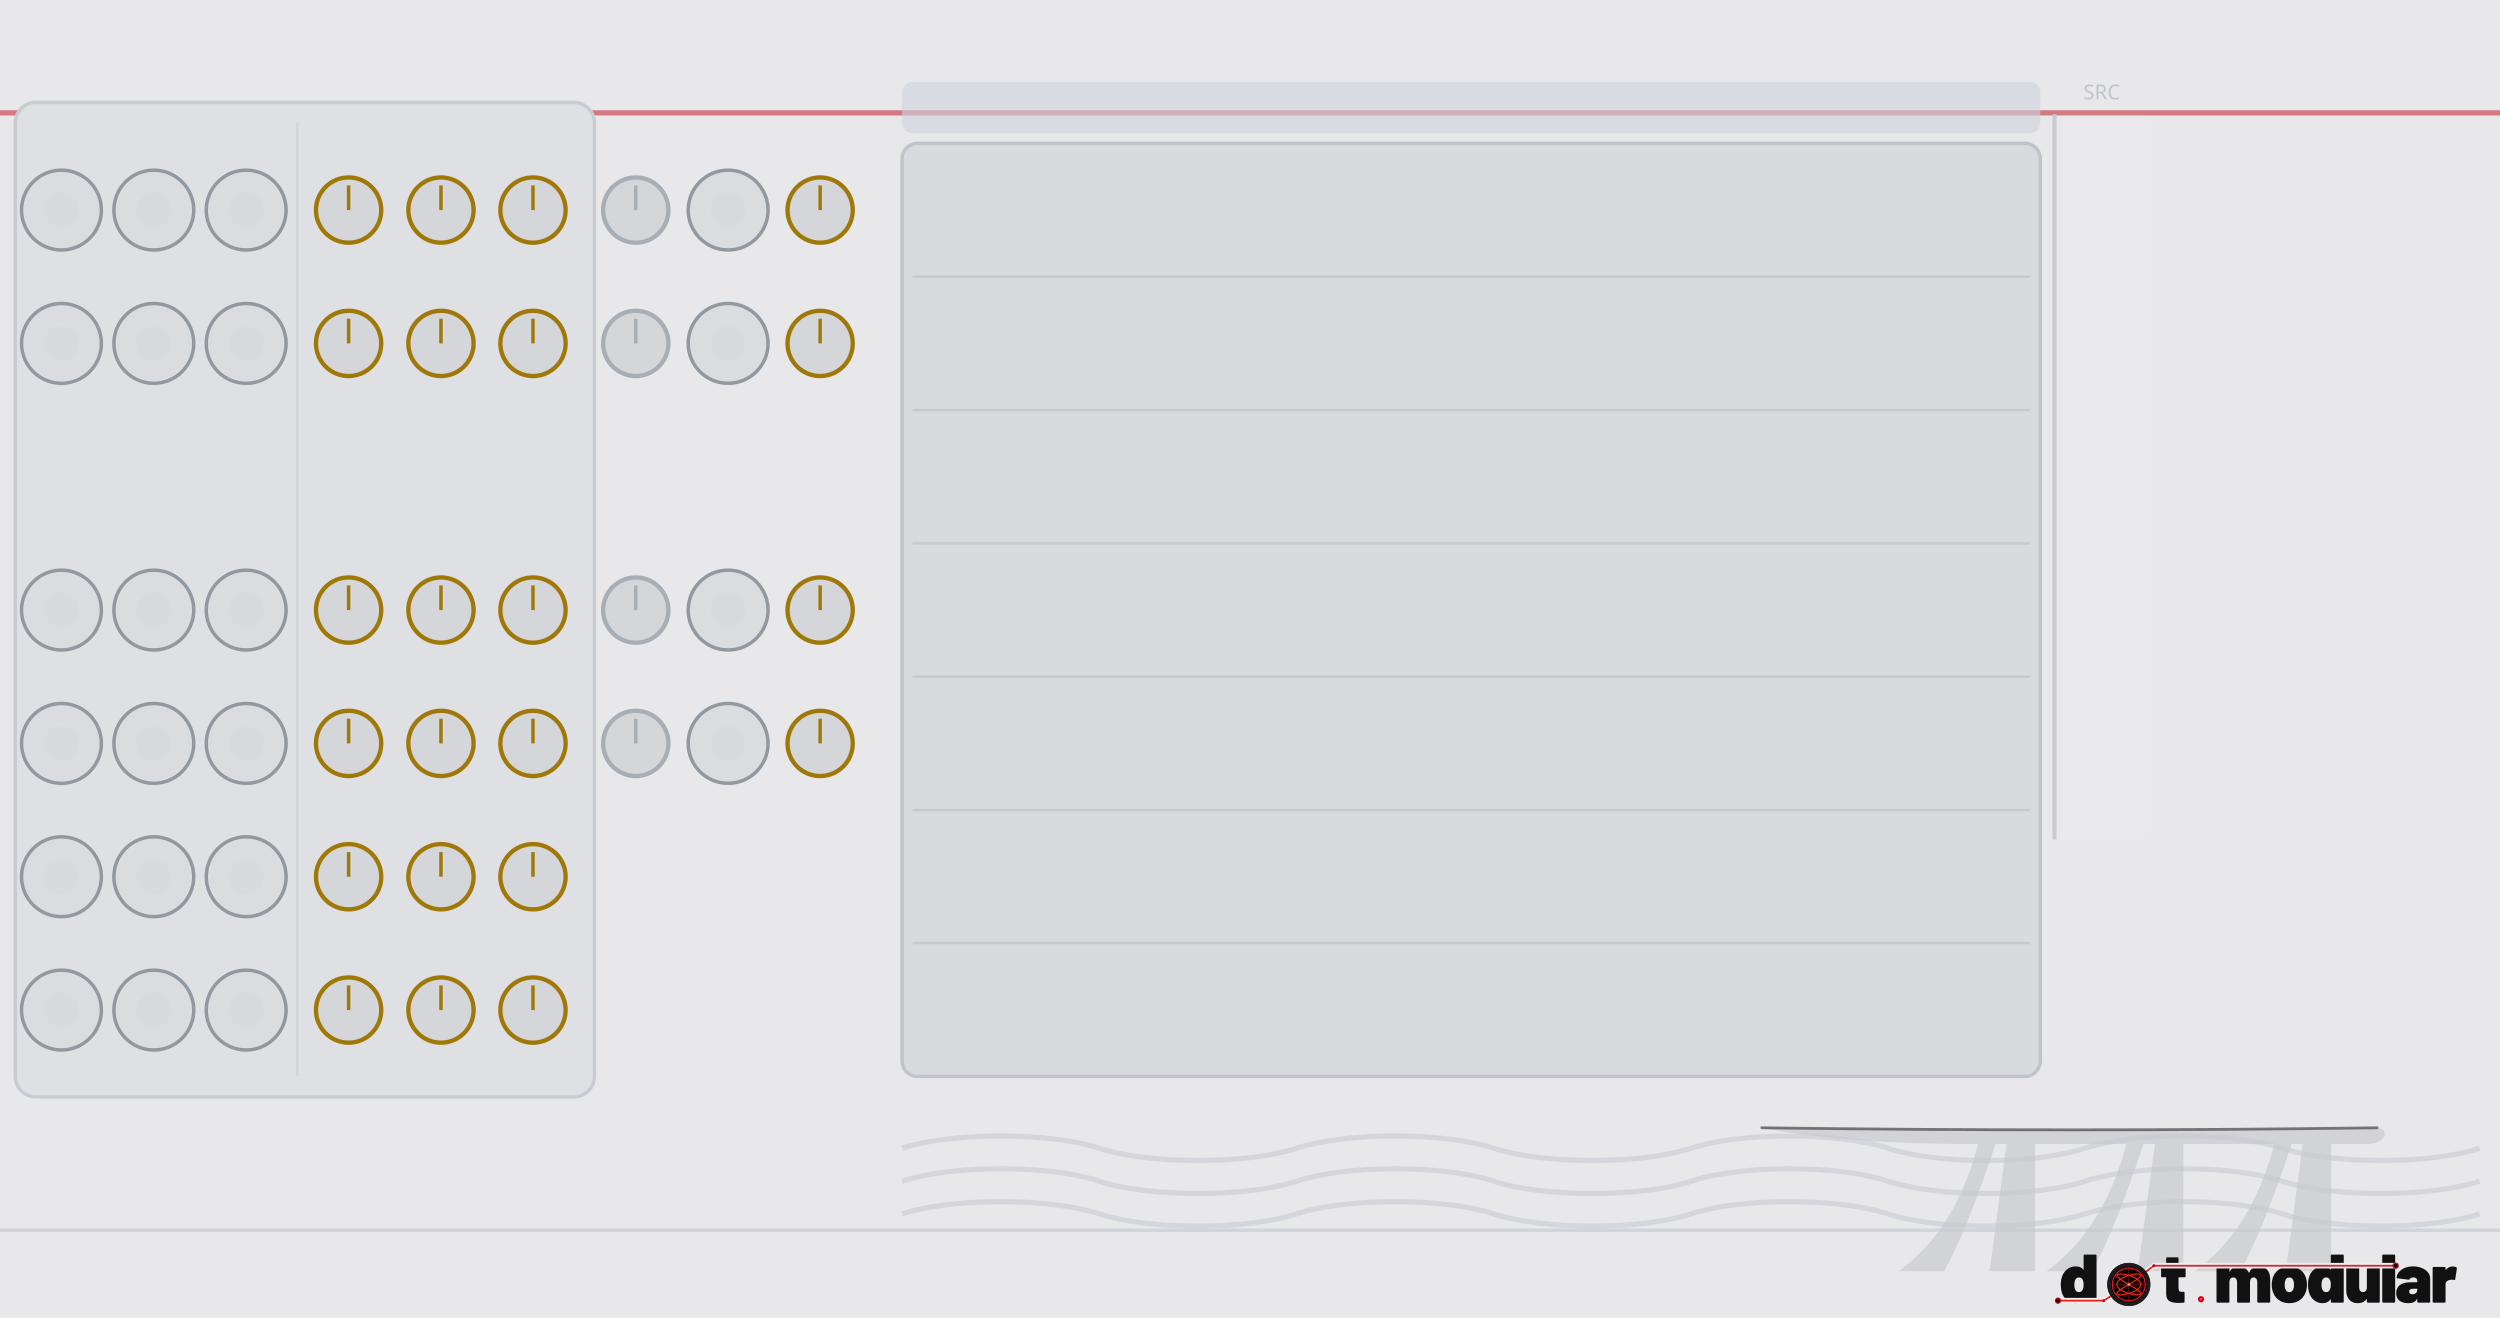
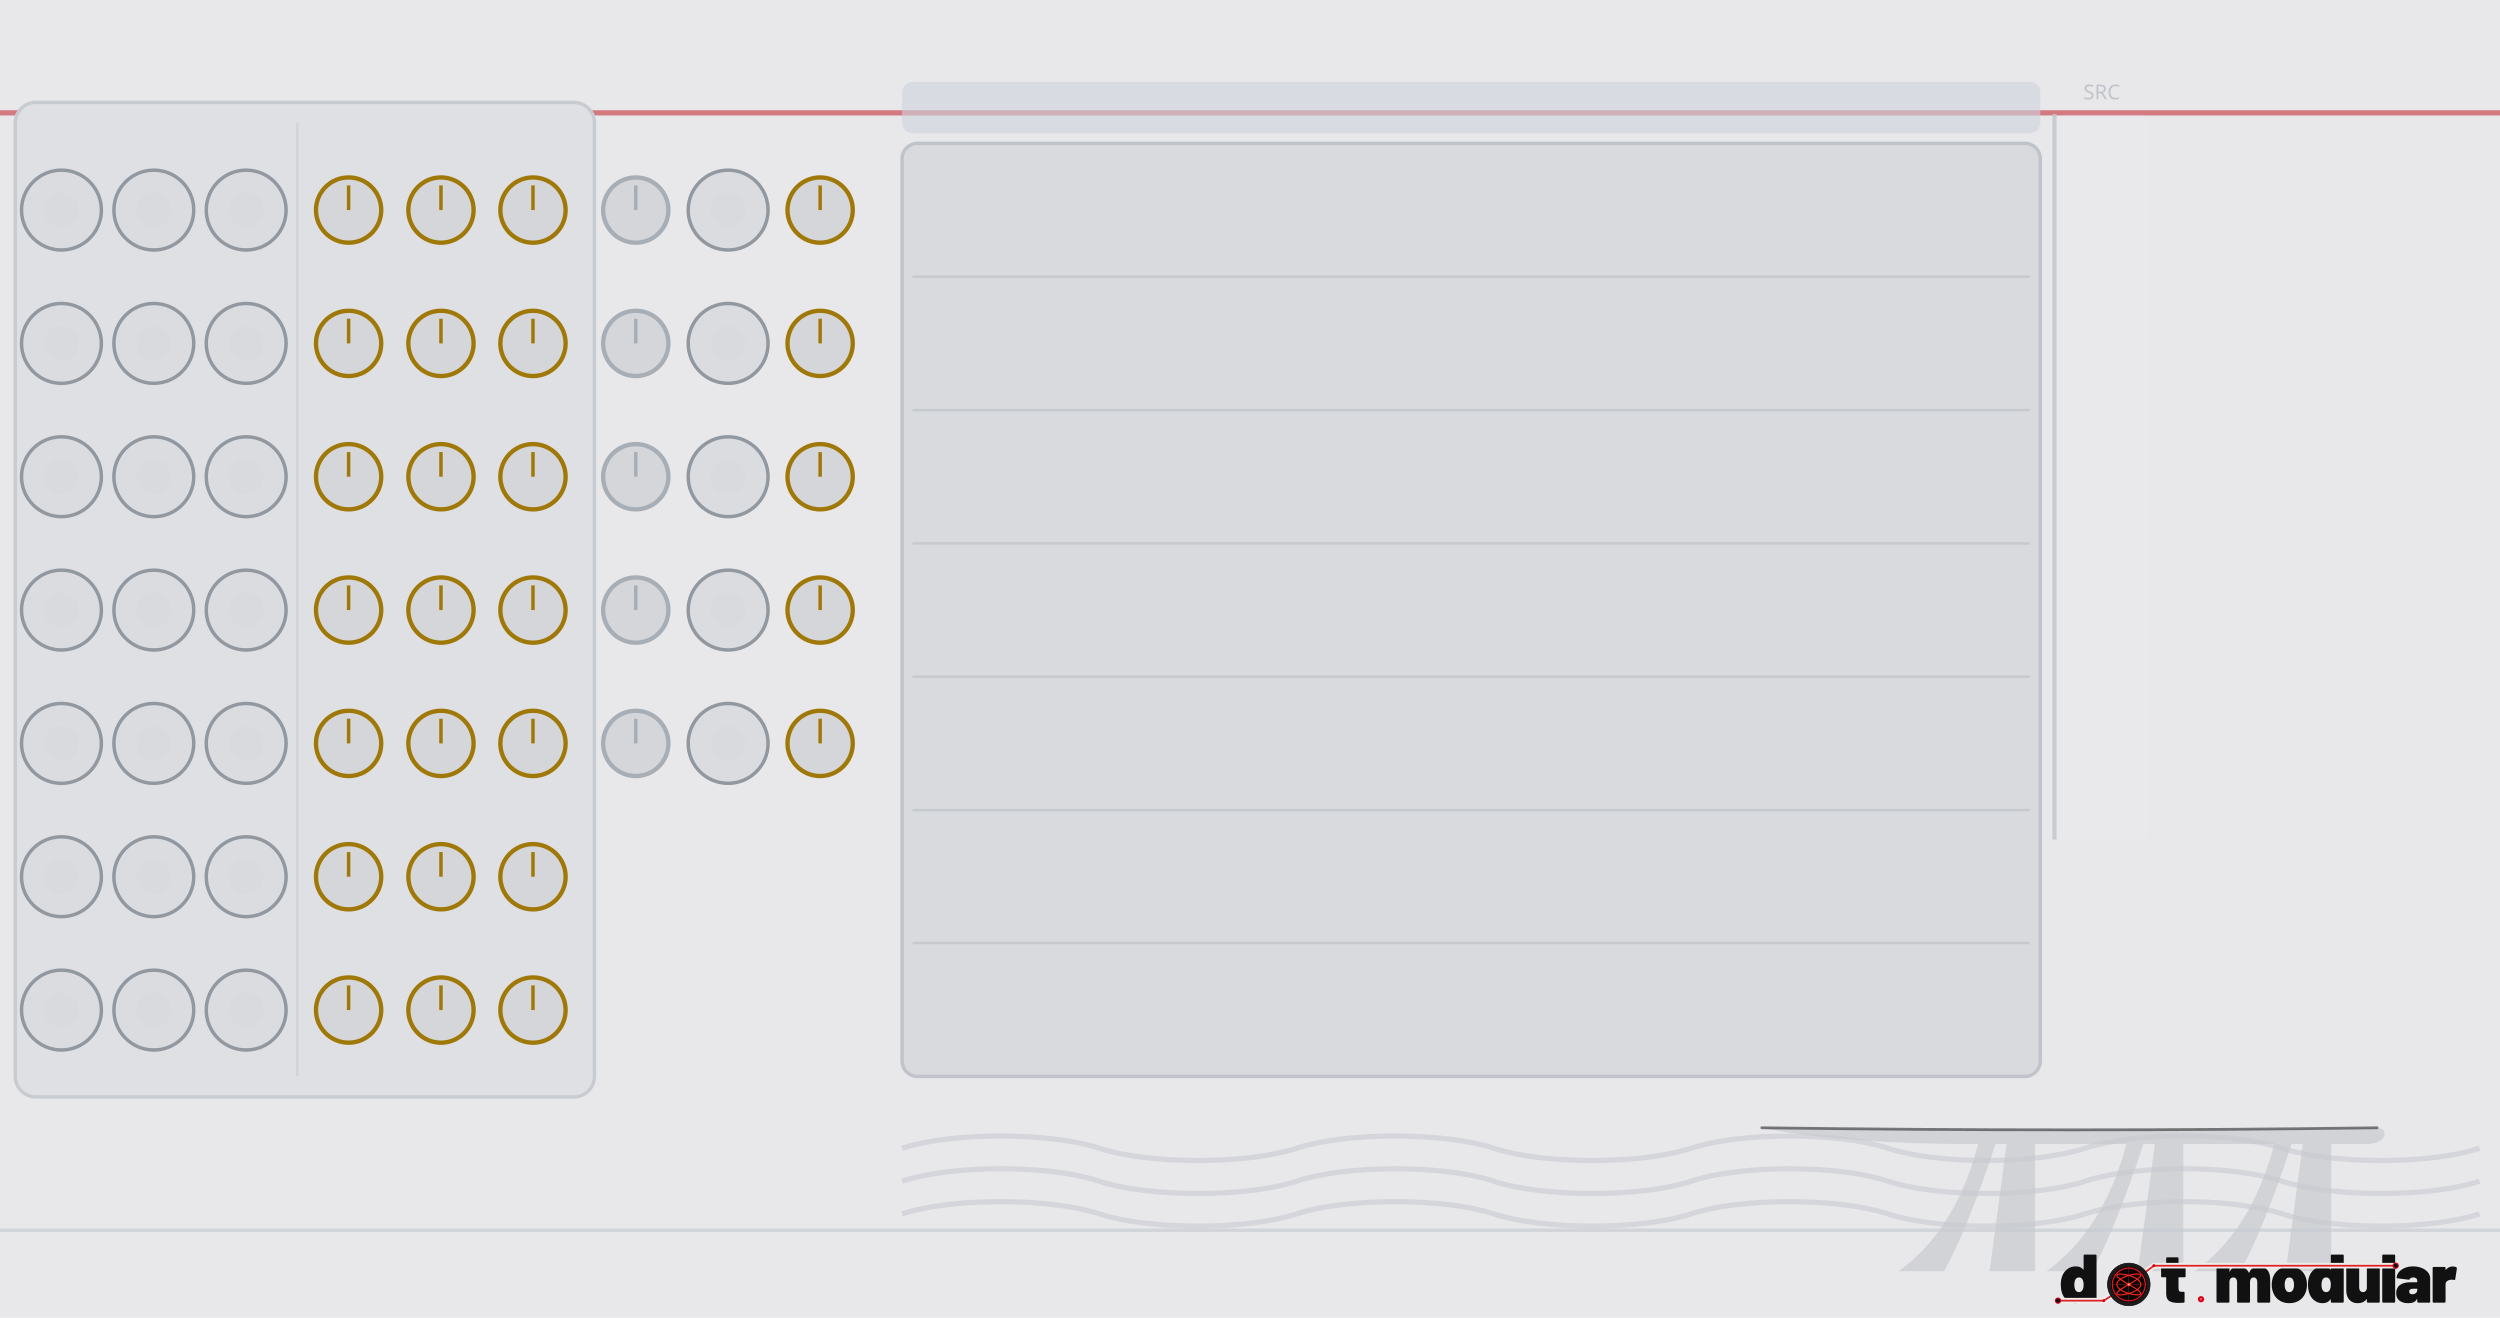
<svg xmlns="http://www.w3.org/2000/svg" width="720.0" height="379.43" viewBox="0 0 720.0 379.43">
  <g>
    <rect width="720.0" height="379.43" fill="#e8e8ea" />
    <path d="M 546.8 366.1 Q 563.2 354.3 569.7 329.5 L 574.7 329.5 Q 566.5 354.3 559.9 366.1 Z" fill="#cdcfd4" fill-opacity="0.85" />
    <path d="M 589.4 366.1 Q 605.8 354.3 612.4 329.5 L 617.3 329.5 Q 609.1 354.3 602.5 366.1 Z" fill="#cdcfd4" fill-opacity="0.85" />
    <path d="M 632.1 366.1 Q 648.5 354.3 655.0 329.5 L 660.0 329.5 Q 651.8 354.3 645.2 366.1 Z" fill="#cdcfd4" fill-opacity="0.85" />
    <polygon points="573.0,366.1 577.9,329.5 586.1,329.5 586.1,366.1" fill="#cdcfd4" fill-opacity="0.85" />
    <polygon points="615.7,366.1 620.6,329.5 628.8,329.5 628.8,366.1" fill="#cdcfd4" fill-opacity="0.85" />
    <polygon points="658.3,366.1 663.2,329.5 671.4,329.5 671.4,366.1" fill="#cdcfd4" fill-opacity="0.85" />
    <path d="M 507.4 324.8 Q 597.6 326.0 684.6 324.8 C 687.9 324.8 687.9 329.5 681.3 329.5 L 569.7 329.5 Q 530.4 329.5 507.4 324.8 Z" fill="#cdcfd4" fill-opacity="0.85" />
    <path d="M 507.4 324.8 Q 597.6 326.0 684.6 324.8" fill="none" stroke="#2a2a2e" stroke-width="0.8" stroke-opacity="0.595" stroke-linecap="round" />
    <path d="M 259.8 330.7 C 274.0 326.0 302.4 326.0 316.6 330.7 C 330.8 335.4 359.2 335.4 373.4 330.7 C 387.6 326.0 416.0 326.0 430.2 330.7 C 444.4 335.4 472.8 335.4 487.0 330.7 C 501.2 326.0 529.6 326.0 543.7 330.7 C 557.9 335.4 586.3 335.4 600.5 330.7 C 614.7 326.0 643.1 326.0 657.3 330.7 C 671.5 335.4 699.9 335.4 714.1 330.7 " fill="none" stroke="#c8cad0" stroke-width="1.5" stroke-opacity="0.6" />
    <path d="M 259.8 340.2 C 274.0 335.4 302.4 335.4 316.6 340.2 C 330.8 344.9 359.2 344.9 373.4 340.2 C 387.6 335.4 416.0 335.4 430.2 340.2 C 444.4 344.9 472.8 344.9 487.0 340.2 C 501.2 335.4 529.6 335.4 543.7 340.2 C 557.9 344.9 586.3 344.9 600.5 340.2 C 614.7 335.4 643.1 335.4 657.3 340.2 C 671.5 344.9 699.9 344.9 714.1 340.2 " fill="none" stroke="#c8cad0" stroke-width="1.5" stroke-opacity="0.6" />
    <path d="M 259.8 349.6 C 274.0 344.9 302.4 344.9 316.6 349.6 C 330.8 354.3 359.2 354.3 373.4 349.6 C 387.6 344.9 416.0 344.9 430.2 349.6 C 444.4 354.3 472.8 354.3 487.0 349.6 C 501.2 344.9 529.6 344.9 543.7 349.6 C 557.9 354.3 586.3 354.3 600.5 349.6 C 614.7 344.9 643.1 344.9 657.3 349.6 C 671.5 354.3 699.9 354.3 714.1 349.6 " fill="none" stroke="#c8cad0" stroke-width="1.5" stroke-opacity="0.6" />
    <line x1="0" y1="32.5" x2="720.0" y2="32.5" stroke="#c0202a" stroke-width="1.5" stroke-opacity="0.55" />
    <line x1="0" y1="354.3" x2="720.0" y2="354.3" stroke="#c8ccd2" stroke-width="1" stroke-opacity="0.7" />
    <rect x="4.4" y="29.5" width="166.8" height="286.4" rx="5.9" fill="#dfe0e3" stroke="#c8ccd2" stroke-width="1" />
    <line x1="85.6" y1="35.4" x2="85.6" y2="310.0" stroke="#c8ccd2" stroke-width="0.75" stroke-opacity="0.6" />
    <rect x="259.8" y="23.6" width="327.8" height="14.8" rx="3.0" fill="#cdd4dc" fill-opacity="0.6" />
    <rect x="259.8" y="41.3" width="327.8" height="268.7" rx="4.4" fill="#d8dade" stroke="#c0c4ca" stroke-width="1" />
    <line x1="262.8" y1="79.7" x2="584.6" y2="79.7" stroke="#c0c4ca" stroke-width="0.75" stroke-opacity="0.7" />
    <line x1="262.8" y1="118.1" x2="584.6" y2="118.1" stroke="#c0c4ca" stroke-width="0.75" stroke-opacity="0.7" />
    <line x1="262.8" y1="156.5" x2="584.6" y2="156.5" stroke="#c0c4ca" stroke-width="0.75" stroke-opacity="0.7" />
    <line x1="262.8" y1="194.9" x2="584.6" y2="194.9" stroke="#c0c4ca" stroke-width="0.75" stroke-opacity="0.7" />
    <line x1="262.8" y1="233.3" x2="584.6" y2="233.3" stroke="#c0c4ca" stroke-width="0.75" stroke-opacity="0.7" />
    <line x1="262.8" y1="271.6" x2="584.6" y2="271.6" stroke="#c0c4ca" stroke-width="0.75" stroke-opacity="0.7" />
    <rect x="591.5" y="32.8" width="27.7" height="209.1" rx="3.0" fill="#ffffff" fill-opacity="0.05" />
    <line x1="591.7" y1="32.8" x2="591.7" y2="241.8" stroke="#c0c4ca" stroke-width="1.2" stroke-opacity="0.8" />
    <text x="605.3" y="28.6" font-family="sans-serif" font-size="5.9" fill="#c0c4ca" text-anchor="middle">SRC</text>
  </g>
  <g>
    <g transform="translate(590.55,360.24) scale(0.17977) translate(-26.00,-65.00)">
      <g transform="translate(40.00,148.00) scale(0.11,-0.11)">
        <path d="M370 700H528Q535 700 539.0 696.0Q543 692 543 685V15Q543 8 539.0 4.0Q535 0 528 0H370Q363 0 359.0 4.0Q355 8 355 15V45Q355 48 353.0 49.0Q351 50 349 47Q312 -8 233 -8Q166 -8 112.5 34.5Q59 77 37 150Q22 200 22 262Q22 334 44 390Q68 451 119.0 489.5Q170 528 241 528Q314 528 349 482Q351 480 353.0 480.5Q355 481 355 484V685Q355 692 359.0 696.0Q363 700 370 700ZM355 259Q355 307 339 336Q321 367 287 367Q251 367 234 334Q219 306 219 259Q219 214 234 186Q252 153 287 153Q322 153 340 187Q355 216 355 259Z" fill="#111111" />
      </g>
      <g transform="translate(201.37,148.00) scale(0.11,-0.11)">
        <path d="M358 370H275Q270 370 270 365V208Q270 158 306 158H343Q350 158 354.0 154.0Q358 150 358 143V15Q358 1 343 -1Q304 -4 268 -4Q177 -4 134.0 24.0Q91 52 90 130V365Q90 370 85 370H31Q24 370 20.0 374.0Q16 378 16 385V505Q16 512 20.0 516.0Q24 520 31 520H85Q90 520 90 525V645Q90 652 94.0 656.0Q98 660 105 660H255Q262 660 266.0 656.0Q270 652 270 645V525Q270 520 275 520H358Q365 520 369.0 516.0Q373 512 373 505V385Q373 378 369.0 374.0Q365 370 358 370Z" fill="#111111" />
      </g>
      <g transform="translate(288.27,148.00) scale(0.11,-0.11)">
        <path d="M815 341V15Q815 8 811.0 4.0Q807 0 800 0H642Q635 0 631.0 4.0Q627 8 627 15V300Q627 330 612.5 348.5Q598 367 575 367Q551 367 536.0 348.5Q521 330 521 300V15Q521 8 517.0 4.0Q513 0 506 0H348Q341 0 337.0 4.0Q333 8 333 15V300Q333 330 317.5 348.5Q302 367 277 367Q255 367 240.5 353.5Q226 340 222 317Q221 315 221 311V15Q221 8 217.0 4.0Q213 0 206 0H48Q41 0 37.0 4.0Q33 8 33 15V505Q33 512 37.0 516.0Q41 520 48 520H206Q213 520 217.0 516.0Q221 512 221 505V455Q221 451 223.0 451.0Q225 451 227 454Q265 528 355 528Q406 528 444.5 504.5Q483 481 503 437Q506 432 509 438Q529 483 564.5 505.5Q600 528 648 528Q727 528 771.0 479.0Q815 430 815 341Z" fill="#111111" />
      </g>
      <g transform="translate(377.92,148.00) scale(0.11,-0.11)">
        <path d="M32 181Q22 217 22 261Q22 310 34 350Q58 433 122.5 480.5Q187 528 280 528Q373 528 436.5 480.5Q500 433 524 352Q536 310 536 263Q536 225 528 187Q507 97 441.5 44.5Q376 -8 279 -8Q184 -8 118.5 43.0Q53 94 32 181ZM343 217Q347 236 347 262Q347 285 342 308Q327 367 279 367Q229 367 216 308Q211 291 211 262Q211 236 215 217Q230 153 279 153Q305 153 321.0 170.5Q337 188 343 217Z" fill="#111111" />
      </g>
      <g transform="translate(436.00,148.00) scale(0.11,-0.11)">
        <path d="M370 700H528Q535 700 539.0 696.0Q543 692 543 685V15Q543 8 539.0 4.0Q535 0 528 0H370Q363 0 359.0 4.0Q355 8 355 15V45Q355 48 353.0 49.0Q351 50 349 47Q312 -8 233 -8Q166 -8 112.5 34.5Q59 77 37 150Q22 200 22 262Q22 334 44 390Q68 451 119.0 489.5Q170 528 241 528Q314 528 349 482Q351 480 353.0 480.5Q355 481 355 484V685Q355 692 359.0 696.0Q363 700 370 700ZM355 259Q355 307 339 336Q321 367 287 367Q251 367 234 334Q219 306 219 259Q219 214 234 186Q252 153 287 153Q322 153 340 187Q355 216 355 259Z" fill="#111111" />
      </g>
      <g transform="translate(496.39,148.00) scale(0.11,-0.11)">
        <path d="M346 520H504Q511 520 515.0 516.0Q519 512 519 505V15Q519 8 515.0 4.0Q511 0 504 0H346Q339 0 335.0 4.0Q331 8 331 15V48Q331 51 329.0 52.0Q327 53 325 50Q284 -8 197 -8Q121 -8 76.0 41.5Q31 91 31 179V505Q31 512 35.0 516.0Q39 520 46 520H204Q211 520 215.0 516.0Q219 512 219 505V220Q219 190 234.5 171.5Q250 153 275 153Q297 153 311.5 166.5Q326 180 330 203Q331 205 331 209V505Q331 512 335.0 516.0Q339 520 346 520Z" fill="#111111" />
      </g>
      <g transform="translate(553.81,148.00) scale(0.11,-0.11)">
        <path d="M33 15V685Q33 692 37.0 696.0Q41 700 48 700H206Q213 700 217.0 696.0Q221 692 221 685V15Q221 8 217.0 4.0Q213 0 206 0H48Q41 0 37.0 4.0Q33 8 33 15Z" fill="#111111" />
      </g>
      <g transform="translate(578.45,148.00) scale(0.11,-0.11)">
        <path d="M507 355V15Q507 8 503.0 4.0Q499 0 492 0H334Q327 0 323.0 4.0Q319 8 319 15V50Q319 54 317.5 54.5Q316 55 314 52Q297 21 267.0 6.5Q237 -8 188 -8Q106 -8 59.0 29.5Q12 67 12 139Q12 215 65.5 256.0Q119 297 221 297H314Q319 297 319 302V320Q319 341 303.5 354.0Q288 367 262 367Q244 367 230.0 361.0Q216 355 210 345Q206 338 202.5 335.5Q199 333 193 334L32 354Q18 356 18 366Q22 411 54.0 448.0Q86 485 139.5 506.5Q193 528 259 528Q327 528 384.0 505.0Q441 482 474.0 442.0Q507 402 507 355ZM319 185V198Q319 203 314 203H264Q201 203 201 162Q201 144 212.5 133.0Q224 122 246 122Q278 122 298.5 139.0Q319 156 319 185Z" fill="#111111" />
      </g>
      <g transform="translate(634.55,148.00) scale(0.11,-0.11)">
        <path d="M379 514Q388 509 386 495L362 341Q361 333 356.5 331.0Q352 329 344 331Q326 335 312 335Q297 335 284 332Q258 327 239.5 310.5Q221 294 221 266V15Q221 8 217.0 4.0Q213 0 206 0H48Q41 0 37.0 4.0Q33 8 33 15V505Q33 512 37.0 516.0Q41 520 48 520H206Q213 520 217.0 516.0Q221 512 221 505V481Q221 478 223.0 477.0Q225 476 226 478Q264 527 325 527Q359 527 379 514Z" fill="#111111" />
      </g>
      <path d="M 38.0,144.8 L 111.3,144.8 L 151.4,118.8 L 191.6,88.8 L 578.9,88.8" fill="none" stroke="#f0ede8" stroke-width="9.0" stroke-linecap="round" stroke-linejoin="round" />
      <path d="M 38.0,144.8 L 111.3,144.8 L 151.4,118.8 L 191.6,88.8 L 578.9,88.8" fill="none" stroke="#d4001a" stroke-width="2.60" stroke-linecap="round" stroke-linejoin="round" />
      <path d="M 38.0,144.8 L 111.3,144.8 L 151.4,118.8 L 191.6,88.8 L 578.9,88.8" fill="none" stroke="#ff5533" stroke-width="0.88" stroke-linecap="round" stroke-linejoin="round" opacity="0.7" />
      <circle cx="38.0" cy="144.8" r="4.2" fill="#0d0d0d" stroke="#d4001a" stroke-width="1.76" />
      <circle cx="578.9" cy="88.8" r="4.2" fill="#0d0d0d" stroke="#d4001a" stroke-width="1.76" />
      <circle cx="111.3" cy="144.8" r="2.4" fill="#d4001a" />
      <circle cx="191.6" cy="88.8" r="2.4" fill="#d4001a" />
      <g transform="translate(151.430,118.850)">
        <circle r="34.100" fill="#1c1c1c" stroke="#000000" stroke-width="1.023" />
        <circle r="28.644" fill="#0a0202" />
        <g stroke="#a83020" stroke-width="0.682" opacity="0.9">
          <line x1="-28.644" y1="0" x2="28.644" y2="0" />
          <line x1="0" y1="-28.644" x2="0" y2="28.644" />
        </g>
        <g stroke="#7a2018" stroke-width="0.443" opacity="0.6">
          <line x1="-28.644" y1="-14.322" x2="28.644" y2="-14.322" />
          <line x1="-14.322" y1="-28.644" x2="-14.322" y2="28.644" />
          <line x1="-28.644" y1="14.322" x2="28.644" y2="14.322" />
          <line x1="14.322" y1="-28.644" x2="14.322" y2="28.644" />
        </g>
        <path d="M 19.10,0.00 L 19.01,1.05 L 18.76,2.09 L 18.34,3.13 L 17.76,4.16 L 17.01,5.16 L 16.12,6.15 L 15.09,7.11 L 13.92,8.05 L 12.63,8.95 L 11.22,9.82 L 9.72,10.65 L 8.13,11.44 L 6.47,12.18 L 4.75,12.87 L 2.99,13.52 L 1.20,14.11 L -0.60,14.64 L -2.39,15.12 L -4.17,15.54 L -5.90,15.89 L -7.58,16.18 L -9.20,16.41 L -10.73,16.58 L -12.17,16.68 L -13.50,16.71 L -14.71,16.68 L -15.79,16.58 L -16.73,16.41 L -17.53,16.18 L -18.16,15.89 L -18.64,15.54 L -18.95,15.12 L -19.09,14.64 L -19.06,14.11 L -18.86,13.52 L -18.50,12.87 L -17.97,12.18 L -17.28,11.44 L -16.44,10.65 L -15.45,9.82 L -14.32,8.95 L -13.07,8.05 L -11.70,7.11 L -10.23,6.15 L -8.67,5.16 L -7.03,4.16 L -5.33,3.13 L -3.58,2.09 L -1.80,1.05 L -0.00,0.00 L 1.80,-1.05 L 3.58,-2.09 L 5.33,-3.13 L 7.03,-4.16 L 8.67,-5.16 L 10.23,-6.15 L 11.70,-7.11 L 13.07,-8.05 L 14.32,-8.95 L 15.45,-9.82 L 16.44,-10.65 L 17.28,-11.44 L 17.97,-12.18 L 18.50,-12.87 L 18.86,-13.52 L 19.06,-14.11 L 19.09,-14.64 L 18.95,-15.12 L 18.64,-15.54 L 18.16,-15.89 L 17.53,-16.18 L 16.73,-16.41 L 15.79,-16.58 L 14.71,-16.68 L 13.50,-16.71 L 12.17,-16.68 L 10.73,-16.58 L 9.20,-16.41 L 7.58,-16.18 L 5.90,-15.89 L 4.17,-15.54 L 2.39,-15.12 L 0.60,-14.64 L -1.20,-14.11 L -2.99,-13.52 L -4.75,-12.87 L -6.47,-12.18 L -8.13,-11.44 L -9.72,-10.65 L -11.22,-9.82 L -12.63,-8.95 L -13.92,-8.05 L -15.09,-7.11 L -16.12,-6.15 L -17.01,-5.16 L -17.76,-4.16 L -18.34,-3.13 L -18.76,-2.09 L -19.01,-1.05 L -19.10,-0.00 L -19.01,1.05 L -18.76,2.09 L -18.34,3.13 L -17.76,4.16 L -17.01,5.16 L -16.12,6.15 L -15.09,7.11 L -13.92,8.05 L -12.63,8.95 L -11.22,9.82 L -9.72,10.65 L -8.13,11.44 L -6.47,12.18 L -4.75,12.87 L -2.99,13.52 L -1.20,14.11 L 0.60,14.64 L 2.39,15.12 L 4.17,15.54 L 5.90,15.89 L 7.58,16.18 L 9.20,16.41 L 10.73,16.58 L 12.17,16.68 L 13.50,16.71 L 14.71,16.68 L 15.79,16.58 L 16.73,16.41 L 17.53,16.18 L 18.16,15.89 L 18.64,15.54 L 18.95,15.12 L 19.09,14.64 L 19.06,14.11 L 18.86,13.52 L 18.50,12.87 L 17.97,12.18 L 17.28,11.44 L 16.44,10.65 L 15.45,9.82 L 14.32,8.95 L 13.07,8.05 L 11.70,7.11 L 10.23,6.15 L 8.67,5.16 L 7.03,4.16 L 5.33,3.13 L 3.58,2.09 L 1.80,1.05 L 0.00,0.00 L -1.80,-1.05 L -3.58,-2.09 L -5.33,-3.13 L -7.03,-4.16 L -8.67,-5.16 L -10.23,-6.15 L -11.70,-7.11 L -13.07,-8.05 L -14.32,-8.95 L -15.45,-9.82 L -16.44,-10.65 L -17.28,-11.44 L -17.97,-12.18 L -18.50,-12.87 L -18.86,-13.52 L -19.06,-14.11 L -19.09,-14.64 L -18.95,-15.12 L -18.64,-15.54 L -18.16,-15.89 L -17.53,-16.18 L -16.73,-16.41 L -15.79,-16.58 L -14.71,-16.68 L -13.50,-16.71 L -12.17,-16.68 L -10.73,-16.58 L -9.20,-16.41 L -7.58,-16.18 L -5.90,-15.89 L -4.17,-15.54 L -2.39,-15.12 L -0.60,-14.64 L 1.20,-14.11 L 2.99,-13.52 L 4.75,-12.87 L 6.47,-12.18 L 8.13,-11.44 L 9.72,-10.65 L 11.22,-9.82 L 12.63,-8.95 L 13.92,-8.05 L 15.09,-7.11 L 16.12,-6.15 L 17.01,-5.16 L 17.76,-4.16 L 18.34,-3.13 L 18.76,-2.09 L 19.01,-1.05 L 19.10,-0.00 Z" fill="none" stroke="#ff2a1a" stroke-width="1.705" stroke-linejoin="round" />
        <circle r="26.257" fill="none" stroke="#d4001a" stroke-width="1.876" />
        <circle r="26.257" fill="none" stroke="#ff5533" stroke-width="0.614" opacity="0.7" />
        <circle r="2.899" fill="#ff3322" />
        <circle r="1.364" fill="#ffccbb" />
      </g>
      <circle cx="267.1" cy="142.5" r="5.0" fill="#d4001a" />
      <circle cx="267.1" cy="142.5" r="2.0" fill="#ff5544" />
    </g>
  </g>
  <g>
    <circle cx="17.7" cy="60.5" r="11.5" fill="#dadce0" stroke="#9298a0" stroke-width="1" />
    <circle cx="17.7" cy="60.5" r="5.0" fill="#d8dade" />
    <circle cx="44.3" cy="60.5" r="11.5" fill="#dadce0" stroke="#9298a0" stroke-width="1" />
    <circle cx="44.3" cy="60.5" r="5.0" fill="#d8dade" />
    <circle cx="70.9" cy="60.5" r="11.5" fill="#dadce0" stroke="#9298a0" stroke-width="1" />
    <circle cx="70.9" cy="60.5" r="5.0" fill="#d8dade" />
    <circle cx="100.4" cy="60.5" r="9.4" fill="#d4d6d9" stroke="#a07808" stroke-width="1.25" />
    <line x1="100.4" y1="60.5" x2="100.4" y2="53.4" stroke="#a07808" stroke-width="1" />
    <circle cx="127.0" cy="60.5" r="9.4" fill="#d4d6d9" stroke="#a07808" stroke-width="1.25" />
    <line x1="127.0" y1="60.5" x2="127.0" y2="53.4" stroke="#a07808" stroke-width="1" />
    <circle cx="153.5" cy="60.5" r="9.4" fill="#d4d6d9" stroke="#a07808" stroke-width="1.25" />
    <line x1="153.5" y1="60.5" x2="153.5" y2="53.4" stroke="#a07808" stroke-width="1" />
    <circle cx="17.7" cy="98.9" r="11.5" fill="#dadce0" stroke="#9298a0" stroke-width="1" />
    <circle cx="17.7" cy="98.9" r="5.0" fill="#d8dade" />
    <circle cx="44.3" cy="98.9" r="11.5" fill="#dadce0" stroke="#9298a0" stroke-width="1" />
    <circle cx="44.3" cy="98.9" r="5.0" fill="#d8dade" />
    <circle cx="70.9" cy="98.9" r="11.5" fill="#dadce0" stroke="#9298a0" stroke-width="1" />
    <circle cx="70.9" cy="98.9" r="5.0" fill="#d8dade" />
    <circle cx="100.4" cy="98.9" r="9.4" fill="#d4d6d9" stroke="#a07808" stroke-width="1.25" />
    <line x1="100.4" y1="98.9" x2="100.4" y2="91.8" stroke="#a07808" stroke-width="1" />
    <circle cx="127.0" cy="98.9" r="9.4" fill="#d4d6d9" stroke="#a07808" stroke-width="1.25" />
    <line x1="127.0" y1="98.9" x2="127.0" y2="91.8" stroke="#a07808" stroke-width="1" />
    <circle cx="153.5" cy="98.9" r="9.4" fill="#d4d6d9" stroke="#a07808" stroke-width="1.25" />
    <line x1="153.5" y1="98.9" x2="153.5" y2="91.8" stroke="#a07808" stroke-width="1" />
    <circle cx="17.7" cy="175.7" r="11.5" fill="#dadce0" stroke="#9298a0" stroke-width="1" />
    <circle cx="17.7" cy="175.7" r="5.0" fill="#d8dade" />
    <circle cx="44.3" cy="175.7" r="11.5" fill="#dadce0" stroke="#9298a0" stroke-width="1" />
    <circle cx="44.3" cy="175.7" r="5.0" fill="#d8dade" />
    <circle cx="70.9" cy="175.7" r="11.5" fill="#dadce0" stroke="#9298a0" stroke-width="1" />
    <circle cx="70.9" cy="175.7" r="5.0" fill="#d8dade" />
    <circle cx="100.4" cy="175.7" r="9.4" fill="#d4d6d9" stroke="#a07808" stroke-width="1.25" />
    <line x1="100.4" y1="175.7" x2="100.4" y2="168.6" stroke="#a07808" stroke-width="1" />
    <circle cx="127.0" cy="175.7" r="9.4" fill="#d4d6d9" stroke="#a07808" stroke-width="1.25" />
    <line x1="127.0" y1="175.7" x2="127.0" y2="168.6" stroke="#a07808" stroke-width="1" />
    <circle cx="153.5" cy="175.7" r="9.4" fill="#d4d6d9" stroke="#a07808" stroke-width="1.25" />
    <line x1="153.5" y1="175.7" x2="153.5" y2="168.6" stroke="#a07808" stroke-width="1" />
    <circle cx="17.7" cy="214.1" r="11.5" fill="#dadce0" stroke="#9298a0" stroke-width="1" />
    <circle cx="17.7" cy="214.1" r="5.0" fill="#d8dade" />
    <circle cx="44.3" cy="214.1" r="11.5" fill="#dadce0" stroke="#9298a0" stroke-width="1" />
    <circle cx="44.3" cy="214.1" r="5.0" fill="#d8dade" />
    <circle cx="70.9" cy="214.1" r="11.5" fill="#dadce0" stroke="#9298a0" stroke-width="1" />
    <circle cx="70.9" cy="214.1" r="5.0" fill="#d8dade" />
    <circle cx="100.4" cy="214.1" r="9.4" fill="#d4d6d9" stroke="#a07808" stroke-width="1.25" />
    <line x1="100.4" y1="214.1" x2="100.4" y2="207.0" stroke="#a07808" stroke-width="1" />
    <circle cx="127.0" cy="214.1" r="9.4" fill="#d4d6d9" stroke="#a07808" stroke-width="1.25" />
    <line x1="127.0" y1="214.1" x2="127.0" y2="207.0" stroke="#a07808" stroke-width="1" />
    <circle cx="153.5" cy="214.1" r="9.4" fill="#d4d6d9" stroke="#a07808" stroke-width="1.25" />
    <line x1="153.5" y1="214.1" x2="153.5" y2="207.0" stroke="#a07808" stroke-width="1" />
    <circle cx="17.7" cy="252.5" r="11.5" fill="#dadce0" stroke="#9298a0" stroke-width="1" />
    <circle cx="17.7" cy="252.5" r="5.0" fill="#d8dade" />
    <circle cx="44.3" cy="252.5" r="11.5" fill="#dadce0" stroke="#9298a0" stroke-width="1" />
    <circle cx="44.3" cy="252.5" r="5.0" fill="#d8dade" />
    <circle cx="70.9" cy="252.5" r="11.5" fill="#dadce0" stroke="#9298a0" stroke-width="1" />
    <circle cx="70.9" cy="252.5" r="5.0" fill="#d8dade" />
    <circle cx="100.4" cy="252.5" r="9.4" fill="#d4d6d9" stroke="#a07808" stroke-width="1.25" />
    <line x1="100.4" y1="252.5" x2="100.4" y2="245.4" stroke="#a07808" stroke-width="1" />
    <circle cx="127.0" cy="252.5" r="9.4" fill="#d4d6d9" stroke="#a07808" stroke-width="1.25" />
    <line x1="127.0" y1="252.5" x2="127.0" y2="245.4" stroke="#a07808" stroke-width="1" />
    <circle cx="153.5" cy="252.5" r="9.4" fill="#d4d6d9" stroke="#a07808" stroke-width="1.25" />
    <line x1="153.5" y1="252.5" x2="153.5" y2="245.4" stroke="#a07808" stroke-width="1" />
    <circle cx="17.7" cy="290.9" r="11.5" fill="#dadce0" stroke="#9298a0" stroke-width="1" />
    <circle cx="17.7" cy="290.9" r="5.0" fill="#d8dade" />
    <circle cx="44.3" cy="290.9" r="11.5" fill="#dadce0" stroke="#9298a0" stroke-width="1" />
    <circle cx="44.3" cy="290.9" r="5.0" fill="#d8dade" />
    <circle cx="70.9" cy="290.9" r="11.5" fill="#dadce0" stroke="#9298a0" stroke-width="1" />
    <circle cx="70.9" cy="290.9" r="5.0" fill="#d8dade" />
    <circle cx="100.4" cy="290.9" r="9.4" fill="#d4d6d9" stroke="#a07808" stroke-width="1.25" />
    <line x1="100.4" y1="290.9" x2="100.4" y2="283.8" stroke="#a07808" stroke-width="1" />
    <circle cx="127.0" cy="290.9" r="9.4" fill="#d4d6d9" stroke="#a07808" stroke-width="1.25" />
    <line x1="127.0" y1="290.9" x2="127.0" y2="283.8" stroke="#a07808" stroke-width="1" />
    <circle cx="153.5" cy="290.9" r="9.4" fill="#d4d6d9" stroke="#a07808" stroke-width="1.25" />
    <line x1="153.5" y1="290.9" x2="153.5" y2="283.8" stroke="#a07808" stroke-width="1" />
    <circle cx="183.1" cy="175.7" r="9.4" fill="#d4d6d9" stroke="#a8aeb6" stroke-width="1.25" />
    <line x1="183.1" y1="175.7" x2="183.1" y2="168.6" stroke="#a8aeb6" stroke-width="1" />
    <circle cx="209.7" cy="175.7" r="11.5" fill="#dadce0" stroke="#9298a0" stroke-width="1" />
    <circle cx="209.7" cy="175.7" r="5.0" fill="#d8dade" />
    <circle cx="236.2" cy="175.7" r="9.4" fill="#d4d6d9" stroke="#a07808" stroke-width="1.25" />
    <line x1="236.2" y1="175.7" x2="236.2" y2="168.6" stroke="#a07808" stroke-width="1" />
    <circle cx="183.1" cy="60.5" r="9.4" fill="#d4d6d9" stroke="#a8aeb6" stroke-width="1.25" />
    <line x1="183.1" y1="60.5" x2="183.1" y2="53.4" stroke="#a8aeb6" stroke-width="1" />
    <circle cx="209.7" cy="60.5" r="11.5" fill="#dadce0" stroke="#9298a0" stroke-width="1" />
    <circle cx="209.7" cy="60.5" r="5.0" fill="#d8dade" />
    <circle cx="236.2" cy="60.5" r="9.4" fill="#d4d6d9" stroke="#a07808" stroke-width="1.25" />
    <line x1="236.2" y1="60.5" x2="236.2" y2="53.4" stroke="#a07808" stroke-width="1" />
    <circle cx="183.1" cy="98.9" r="9.4" fill="#d4d6d9" stroke="#a8aeb6" stroke-width="1.25" />
    <line x1="183.1" y1="98.9" x2="183.1" y2="91.8" stroke="#a8aeb6" stroke-width="1" />
    <circle cx="209.7" cy="98.9" r="11.5" fill="#dadce0" stroke="#9298a0" stroke-width="1" />
    <circle cx="209.7" cy="98.9" r="5.0" fill="#d8dade" />
    <circle cx="236.2" cy="98.9" r="9.4" fill="#d4d6d9" stroke="#a07808" stroke-width="1.25" />
    <line x1="236.2" y1="98.9" x2="236.2" y2="91.8" stroke="#a07808" stroke-width="1" />
    <circle cx="183.1" cy="214.1" r="9.4" fill="#d4d6d9" stroke="#a8aeb6" stroke-width="1.25" />
    <line x1="183.1" y1="214.1" x2="183.1" y2="207.0" stroke="#a8aeb6" stroke-width="1" />
    <circle cx="209.7" cy="214.1" r="11.5" fill="#dadce0" stroke="#9298a0" stroke-width="1" />
    <circle cx="209.7" cy="214.1" r="5.0" fill="#d8dade" />
    <circle cx="236.2" cy="214.1" r="9.4" fill="#d4d6d9" stroke="#a07808" stroke-width="1.25" />
    <line x1="236.2" y1="214.1" x2="236.2" y2="207.0" stroke="#a07808" stroke-width="1" />
+     <circle cx="17.7" cy="137.3" r="11.5" fill="#dadce0" stroke="#9298a0" stroke-width="1" />
+     <circle cx="17.7" cy="137.3" r="5.0" fill="#d8dade" />
+     <circle cx="44.3" cy="137.3" r="11.5" fill="#dadce0" stroke="#9298a0" stroke-width="1" />
+     <circle cx="44.3" cy="137.3" r="5.0" fill="#d8dade" />
+     <circle cx="70.9" cy="137.3" r="11.5" fill="#dadce0" stroke="#9298a0" stroke-width="1" />
+     <circle cx="70.9" cy="137.3" r="5.0" fill="#d8dade" />
+     <circle cx="100.4" cy="137.3" r="9.4" fill="#d4d6d9" stroke="#a07808" stroke-width="1.25" />
+     <line x1="100.4" y1="137.3" x2="100.4" y2="130.2" stroke="#a07808" stroke-width="1" />
+     <circle cx="127.0" cy="137.3" r="9.4" fill="#d4d6d9" stroke="#a07808" stroke-width="1.25" />
+     <line x1="127.0" y1="137.3" x2="127.0" y2="130.2" stroke="#a07808" stroke-width="1" />
+     <circle cx="153.5" cy="137.3" r="9.4" fill="#d4d6d9" stroke="#a07808" stroke-width="1.25" />
+     <line x1="153.5" y1="137.3" x2="153.5" y2="130.2" stroke="#a07808" stroke-width="1" />
+     <circle cx="183.1" cy="137.3" r="9.4" fill="#d4d6d9" stroke="#a8aeb6" stroke-width="1.25" />
+     <line x1="183.1" y1="137.3" x2="183.1" y2="130.2" stroke="#a8aeb6" stroke-width="1" />
+     <circle cx="209.7" cy="137.3" r="11.5" fill="#dadce0" stroke="#9298a0" stroke-width="1" />
+     <circle cx="209.7" cy="137.3" r="5.0" fill="#d8dade" />
+     <circle cx="236.2" cy="137.3" r="9.4" fill="#d4d6d9" stroke="#a07808" stroke-width="1.25" />
+     <line x1="236.2" y1="137.3" x2="236.2" y2="130.2" stroke="#a07808" stroke-width="1" />
  </g>
  <g>
    <circle id="input_0" cx="17.72" cy="60.53" r="0.5" fill="none" stroke="none" />
    <circle id="input_1" cx="44.29" cy="60.53" r="0.5" fill="none" stroke="none" />
    <circle id="input_2" cx="70.87" cy="60.53" r="0.5" fill="none" stroke="none" />
    <circle id="param_22" cx="100.39" cy="60.53" r="0.5" fill="none" stroke="none" />
    <circle id="param_23" cx="126.97" cy="60.53" r="0.5" fill="none" stroke="none" />
    <circle id="param_24" cx="153.54" cy="60.53" r="0.5" fill="none" stroke="none" />
    <circle id="input_3" cx="17.72" cy="98.92" r="0.5" fill="none" stroke="none" />
    <circle id="input_4" cx="44.29" cy="98.92" r="0.5" fill="none" stroke="none" />
    <circle id="input_5" cx="70.87" cy="98.92" r="0.5" fill="none" stroke="none" />
    <circle id="param_25" cx="100.39" cy="98.92" r="0.5" fill="none" stroke="none" />
    <circle id="param_26" cx="126.97" cy="98.92" r="0.5" fill="none" stroke="none" />
    <circle id="param_27" cx="153.54" cy="98.92" r="0.5" fill="none" stroke="none" />
    <circle id="input_6" cx="17.72" cy="175.69" r="0.5" fill="none" stroke="none" />
    <circle id="input_7" cx="44.29" cy="175.69" r="0.5" fill="none" stroke="none" />
    <circle id="input_8" cx="70.87" cy="175.69" r="0.5" fill="none" stroke="none" />
    <circle id="param_28" cx="100.39" cy="175.69" r="0.5" fill="none" stroke="none" />
    <circle id="param_29" cx="126.97" cy="175.69" r="0.5" fill="none" stroke="none" />
    <circle id="param_30" cx="153.54" cy="175.69" r="0.5" fill="none" stroke="none" />
    <circle id="input_9" cx="17.72" cy="214.07" r="0.5" fill="none" stroke="none" />
    <circle id="input_10" cx="44.29" cy="214.07" r="0.5" fill="none" stroke="none" />
    <circle id="input_11" cx="70.87" cy="214.07" r="0.5" fill="none" stroke="none" />
    <circle id="param_31" cx="100.39" cy="214.07" r="0.5" fill="none" stroke="none" />
    <circle id="param_32" cx="126.97" cy="214.07" r="0.5" fill="none" stroke="none" />
    <circle id="param_33" cx="153.54" cy="214.07" r="0.5" fill="none" stroke="none" />
    <circle id="input_12" cx="17.72" cy="252.46" r="0.5" fill="none" stroke="none" />
    <circle id="input_13" cx="44.29" cy="252.46" r="0.5" fill="none" stroke="none" />
    <circle id="input_14" cx="70.87" cy="252.46" r="0.5" fill="none" stroke="none" />
    <circle id="param_34" cx="100.39" cy="252.46" r="0.5" fill="none" stroke="none" />
    <circle id="param_35" cx="126.97" cy="252.46" r="0.5" fill="none" stroke="none" />
    <circle id="param_36" cx="153.54" cy="252.46" r="0.5" fill="none" stroke="none" />
    <circle id="input_15" cx="17.72" cy="290.85" r="0.5" fill="none" stroke="none" />
    <circle id="input_16" cx="44.29" cy="290.85" r="0.5" fill="none" stroke="none" />
    <circle id="input_17" cx="70.87" cy="290.85" r="0.5" fill="none" stroke="none" />
    <circle id="param_37" cx="100.39" cy="290.85" r="0.5" fill="none" stroke="none" />
    <circle id="param_38" cx="126.97" cy="290.85" r="0.5" fill="none" stroke="none" />
    <circle id="param_39" cx="153.54" cy="290.85" r="0.5" fill="none" stroke="none" />
    <circle id="param_18" cx="183.07" cy="175.69" r="0.5" fill="none" stroke="none" />
    <circle id="input_18" cx="209.65" cy="175.69" r="0.5" fill="none" stroke="none" />
    <circle id="param_40" cx="236.22" cy="175.69" r="0.5" fill="none" stroke="none" />
    <circle id="param_19" cx="183.07" cy="60.53" r="0.5" fill="none" stroke="none" />
    <circle id="input_19" cx="209.65" cy="60.53" r="0.5" fill="none" stroke="none" />
    <circle id="param_41" cx="236.22" cy="60.53" r="0.5" fill="none" stroke="none" />
    <circle id="param_20" cx="183.07" cy="98.92" r="0.5" fill="none" stroke="none" />
    <circle id="input_20" cx="209.65" cy="98.92" r="0.5" fill="none" stroke="none" />
    <circle id="param_42" cx="236.22" cy="98.92" r="0.5" fill="none" stroke="none" />
    <circle id="param_21" cx="183.07" cy="214.07" r="0.5" fill="none" stroke="none" />
    <circle id="input_21" cx="209.65" cy="214.07" r="0.5" fill="none" stroke="none" />
    <circle id="param_43" cx="236.22" cy="214.07" r="0.5" fill="none" stroke="none" />
    <circle id="param_dir_0" cx="625.98" cy="60.53" r="0.5" fill="none" stroke="none" />
    <circle id="param_dir_1" cx="625.98" cy="98.92" r="0.5" fill="none" stroke="none" />
    <circle id="param_dir_2" cx="625.98" cy="175.69" r="0.5" fill="none" stroke="none" />
    <circle id="param_dir_3" cx="625.98" cy="214.07" r="0.5" fill="none" stroke="none" />
    <circle id="param_dir_4" cx="625.98" cy="252.46" r="0.5" fill="none" stroke="none" />
    <circle id="param_dir_5" cx="625.98" cy="290.85" r="0.5" fill="none" stroke="none" />
    <circle id="input_dir_mod_0" cx="673.23" cy="60.53" r="0.5" fill="none" stroke="none" />
    <circle id="input_dir_mod_1" cx="673.23" cy="98.92" r="0.5" fill="none" stroke="none" />
    <circle id="input_dir_mod_2" cx="673.23" cy="175.69" r="0.5" fill="none" stroke="none" />
    <circle id="input_dir_mod_3" cx="673.23" cy="214.07" r="0.5" fill="none" stroke="none" />
    <circle id="input_dir_mod_4" cx="673.23" cy="252.46" r="0.5" fill="none" stroke="none" />
    <circle id="input_dir_mod_5" cx="673.23" cy="290.85" r="0.5" fill="none" stroke="none" />
    <circle id="input_deleg_mod_0" cx="649.61" cy="60.53" r="0.5" fill="none" stroke="none" />
    <circle id="input_deleg_mod_1" cx="649.61" cy="98.92" r="0.5" fill="none" stroke="none" />
    <circle id="input_deleg_mod_2" cx="649.61" cy="175.69" r="0.5" fill="none" stroke="none" />
    <circle id="input_deleg_mod_3" cx="649.61" cy="214.07" r="0.5" fill="none" stroke="none" />
    <circle id="output_prob_0" cx="696.85" cy="60.53" r="0.5" fill="none" stroke="none" />
    <circle id="output_prob_1" cx="696.85" cy="98.92" r="0.5" fill="none" stroke="none" />
    <circle id="output_prob_2" cx="696.85" cy="175.69" r="0.5" fill="none" stroke="none" />
    <circle id="output_prob_3" cx="696.85" cy="214.07" r="0.5" fill="none" stroke="none" />
    <circle id="output_prob_4" cx="696.85" cy="252.46" r="0.5" fill="none" stroke="none" />
    <circle id="output_prob_5" cx="696.85" cy="290.85" r="0.5" fill="none" stroke="none" />
  </g>
</svg>
